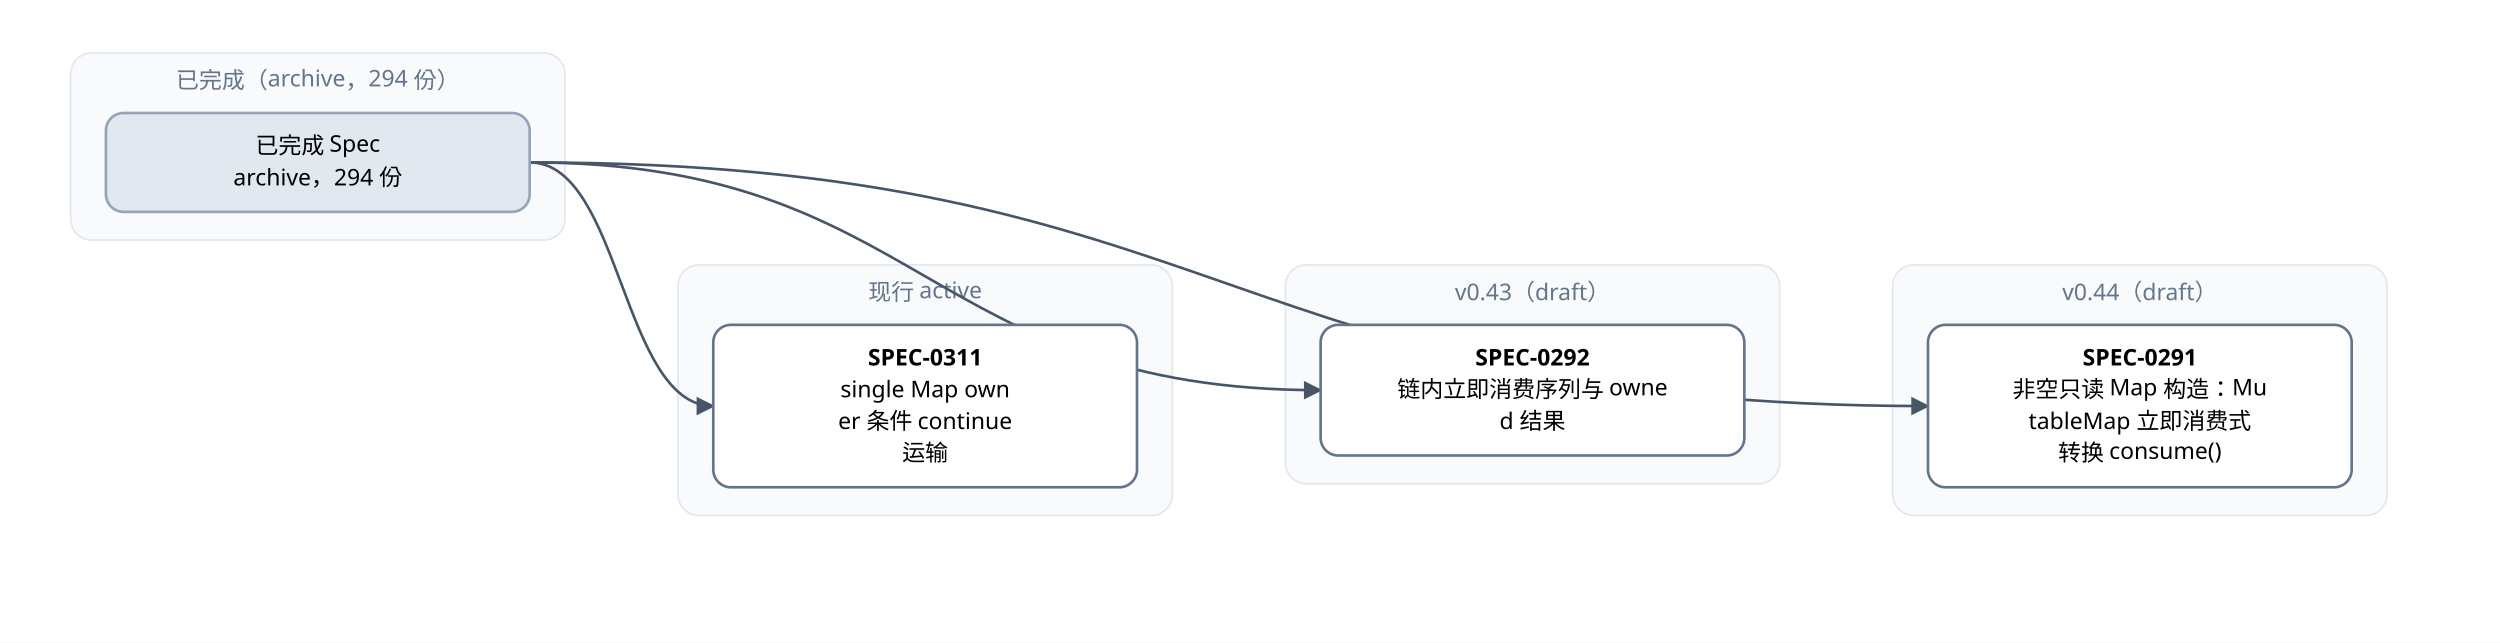
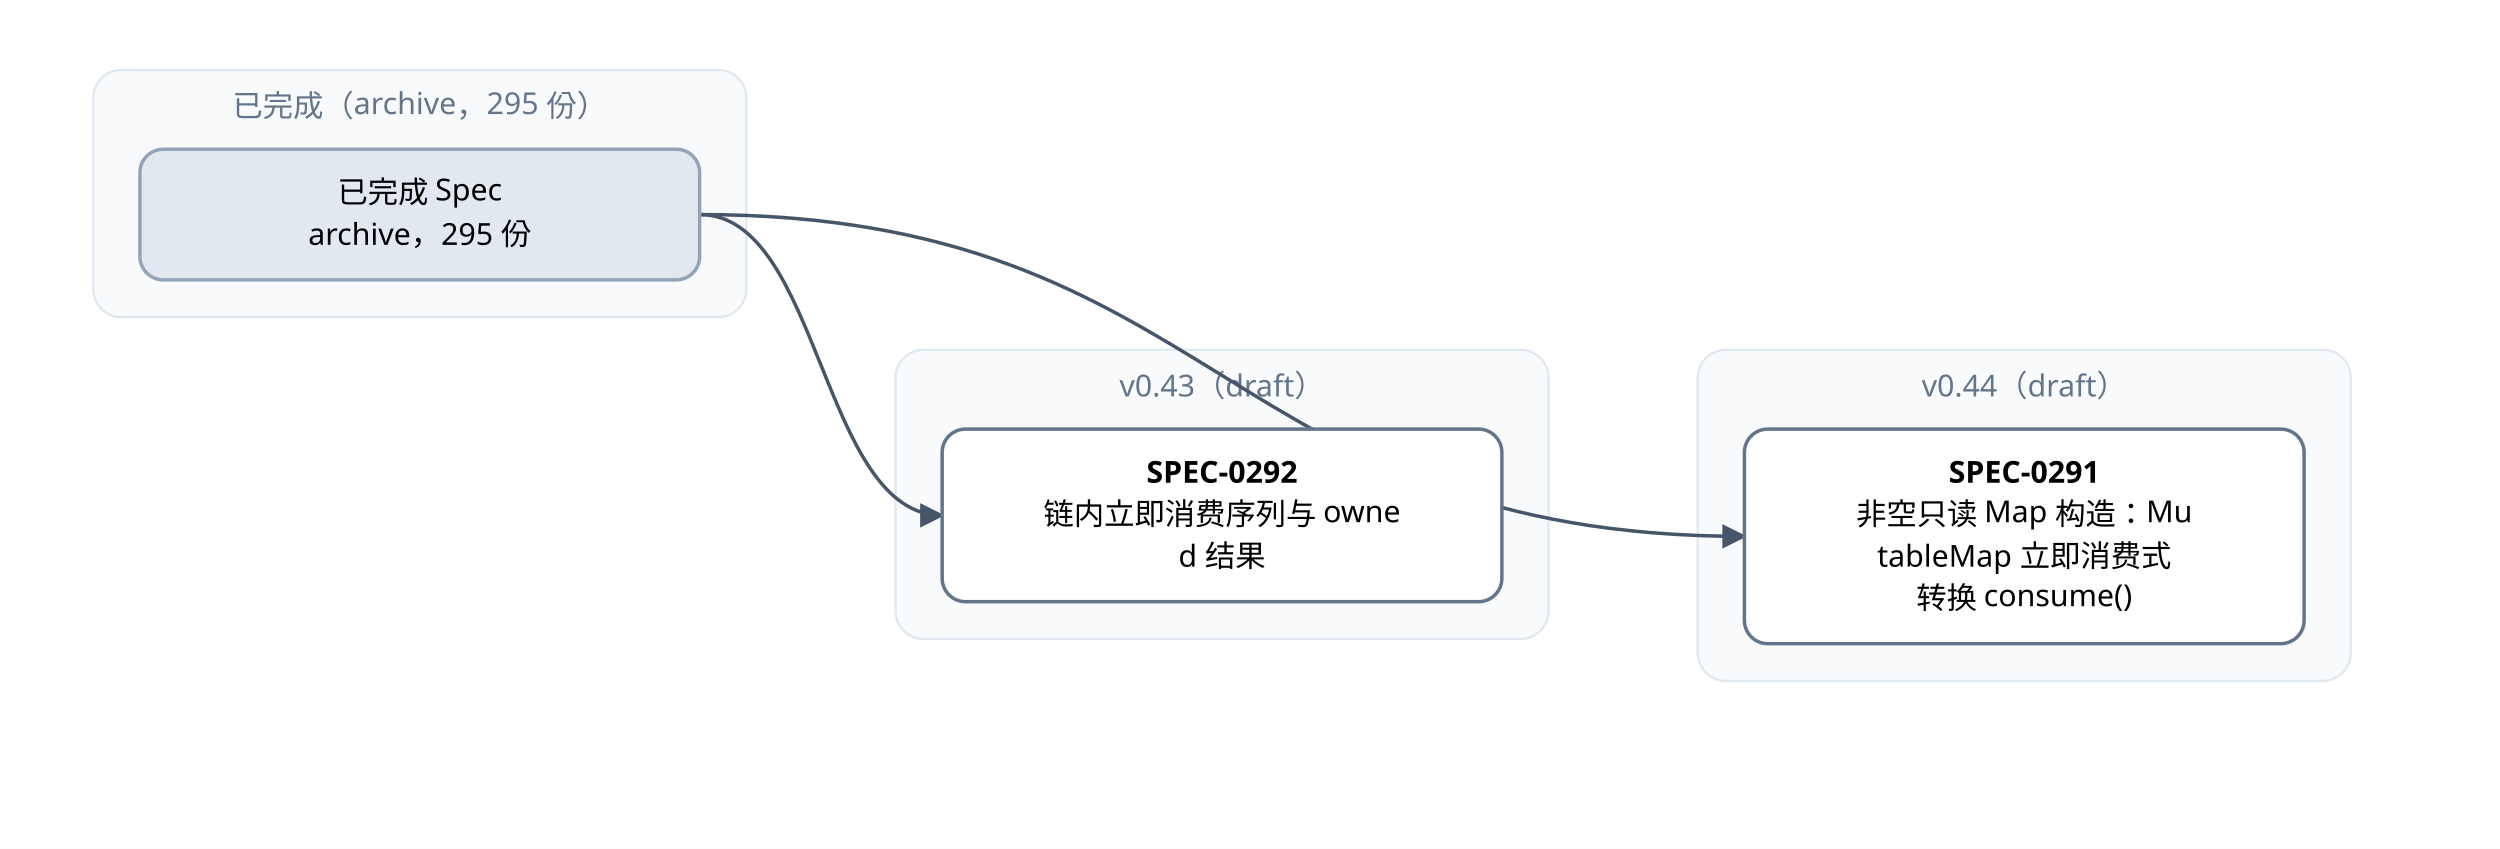
- <svg xmlns="http://www.w3.org/2000/svg" width="1416" height="364" viewBox="0 0 1416 364" font-family="PingFang SC, Microsoft YaHei, sans-serif">
+ <svg xmlns="http://www.w3.org/2000/svg" width="1072" height="364" viewBox="0 0 1072 364" font-family="PingFang SC, Microsoft YaHei, sans-serif">
  <defs>
    <marker id="arrow" viewBox="0 0 10 10" refX="9" refY="5" markerWidth="7" markerHeight="7" orient="auto-start-reverse">
      <path d="M0,0 L10,5 L0,10 z" fill="#475569" />
    </marker>
  </defs>
-   <rect width="1416" height="364" fill="#ffffff" />
+   <rect width="1072" height="364" fill="#ffffff" />
  <rect x="40" y="30" width="280" height="106" rx="12" fill="#f8fafc" stroke="#e2e8f0" />
-   <text x="180" y="50" text-anchor="middle" font-size="13" fill="#64748b">已完成（archive，294 份）</text>
-   <rect x="384" y="150" width="280" height="142" rx="12" fill="#f8fafc" stroke="#e2e8f0" />
-   <text x="524" y="170" text-anchor="middle" font-size="13" fill="#64748b">现行 active</text>
-   <rect x="728" y="150" width="280" height="124" rx="12" fill="#f8fafc" stroke="#e2e8f0" />
-   <text x="868" y="170" text-anchor="middle" font-size="13" fill="#64748b">v0.43（draft）</text>
-   <rect x="1072" y="150" width="280" height="142" rx="12" fill="#f8fafc" stroke="#e2e8f0" />
-   <text x="1212" y="170" text-anchor="middle" font-size="13" fill="#64748b">v0.44（draft）</text>
-   <path d="M 300 92 C 696 92, 696 230, 1092 230" fill="none" stroke="#475569" stroke-width="1.5" marker-end="url(#arrow)" />
-   <path d="M 300 92 C 524 92, 524 221, 748 221" fill="none" stroke="#475569" stroke-width="1.5" marker-end="url(#arrow)" />
-   <path d="M 300 92 C 352 92, 352 230, 404 230" fill="none" stroke="#475569" stroke-width="1.5" marker-end="url(#arrow)" />
-   <rect x="1092" y="184" width="240" height="92" rx="10" fill="#ffffff" stroke="#64748b" stroke-width="1.5" />
-   <text x="1212" y="207" text-anchor="middle" font-size="13" font-weight="600">SPEC-0291</text>
-   <text x="1212" y="225" text-anchor="middle" font-size="13">非空只读 Map 构造：Mu</text>
-   <text x="1212" y="243" text-anchor="middle" font-size="13">tableMap 立即消费式</text>
-   <text x="1212" y="261" text-anchor="middle" font-size="13">转换 consume()</text>
-   <rect x="748" y="184" width="240" height="74" rx="10" fill="#ffffff" stroke="#64748b" stroke-width="1.5" />
-   <text x="868" y="207" text-anchor="middle" font-size="13" font-weight="600">SPEC-0292</text>
-   <text x="868" y="225" text-anchor="middle" font-size="13">链内立即消费序列与 owne</text>
-   <text x="868" y="243" text-anchor="middle" font-size="13">d 结果</text>
-   <rect x="404" y="184" width="240" height="92" rx="10" fill="#ffffff" stroke="#64748b" stroke-width="1.5" />
-   <text x="524" y="207" text-anchor="middle" font-size="13" font-weight="600">SPEC-0311</text>
-   <text x="524" y="225" text-anchor="middle" font-size="13">single Map own</text>
-   <text x="524" y="243" text-anchor="middle" font-size="13">er 条件 continue</text>
-   <text x="524" y="261" text-anchor="middle" font-size="13"> 运输</text>
+   <text x="180" y="50" text-anchor="middle" font-size="13" fill="#64748b">已完成（archive，295 份）</text>
+   <rect x="384" y="150" width="280" height="124" rx="12" fill="#f8fafc" stroke="#e2e8f0" />
+   <text x="524" y="170" text-anchor="middle" font-size="13" fill="#64748b">v0.43（draft）</text>
+   <rect x="728" y="150" width="280" height="142" rx="12" fill="#f8fafc" stroke="#e2e8f0" />
+   <text x="868" y="170" text-anchor="middle" font-size="13" fill="#64748b">v0.44（draft）</text>
+   <path d="M 300 92 C 524 92, 524 230, 748 230" fill="none" stroke="#475569" stroke-width="1.5" marker-end="url(#arrow)" />
+   <path d="M 300 92 C 352 92, 352 221, 404 221" fill="none" stroke="#475569" stroke-width="1.5" marker-end="url(#arrow)" />
+   <rect x="748" y="184" width="240" height="92" rx="10" fill="#ffffff" stroke="#64748b" stroke-width="1.5" />
+   <text x="868" y="207" text-anchor="middle" font-size="13" font-weight="600">SPEC-0291</text>
+   <text x="868" y="225" text-anchor="middle" font-size="13">非空只读 Map 构造：Mu</text>
+   <text x="868" y="243" text-anchor="middle" font-size="13">tableMap 立即消费式</text>
+   <text x="868" y="261" text-anchor="middle" font-size="13">转换 consume()</text>
+   <rect x="404" y="184" width="240" height="74" rx="10" fill="#ffffff" stroke="#64748b" stroke-width="1.5" />
+   <text x="524" y="207" text-anchor="middle" font-size="13" font-weight="600">SPEC-0292</text>
+   <text x="524" y="225" text-anchor="middle" font-size="13">链内立即消费序列与 owne</text>
+   <text x="524" y="243" text-anchor="middle" font-size="13">d 结果</text>
  <rect x="60" y="64" width="240" height="56" rx="10" fill="#e2e8f0" stroke="#94a3b8" stroke-width="1.5" />
  <text x="180" y="87" text-anchor="middle" font-size="13">已完成 Spec</text>
-   <text x="180" y="105" text-anchor="middle" font-size="13">archive，294 份</text>
+   <text x="180" y="105" text-anchor="middle" font-size="13">archive，295 份</text>
</svg>
